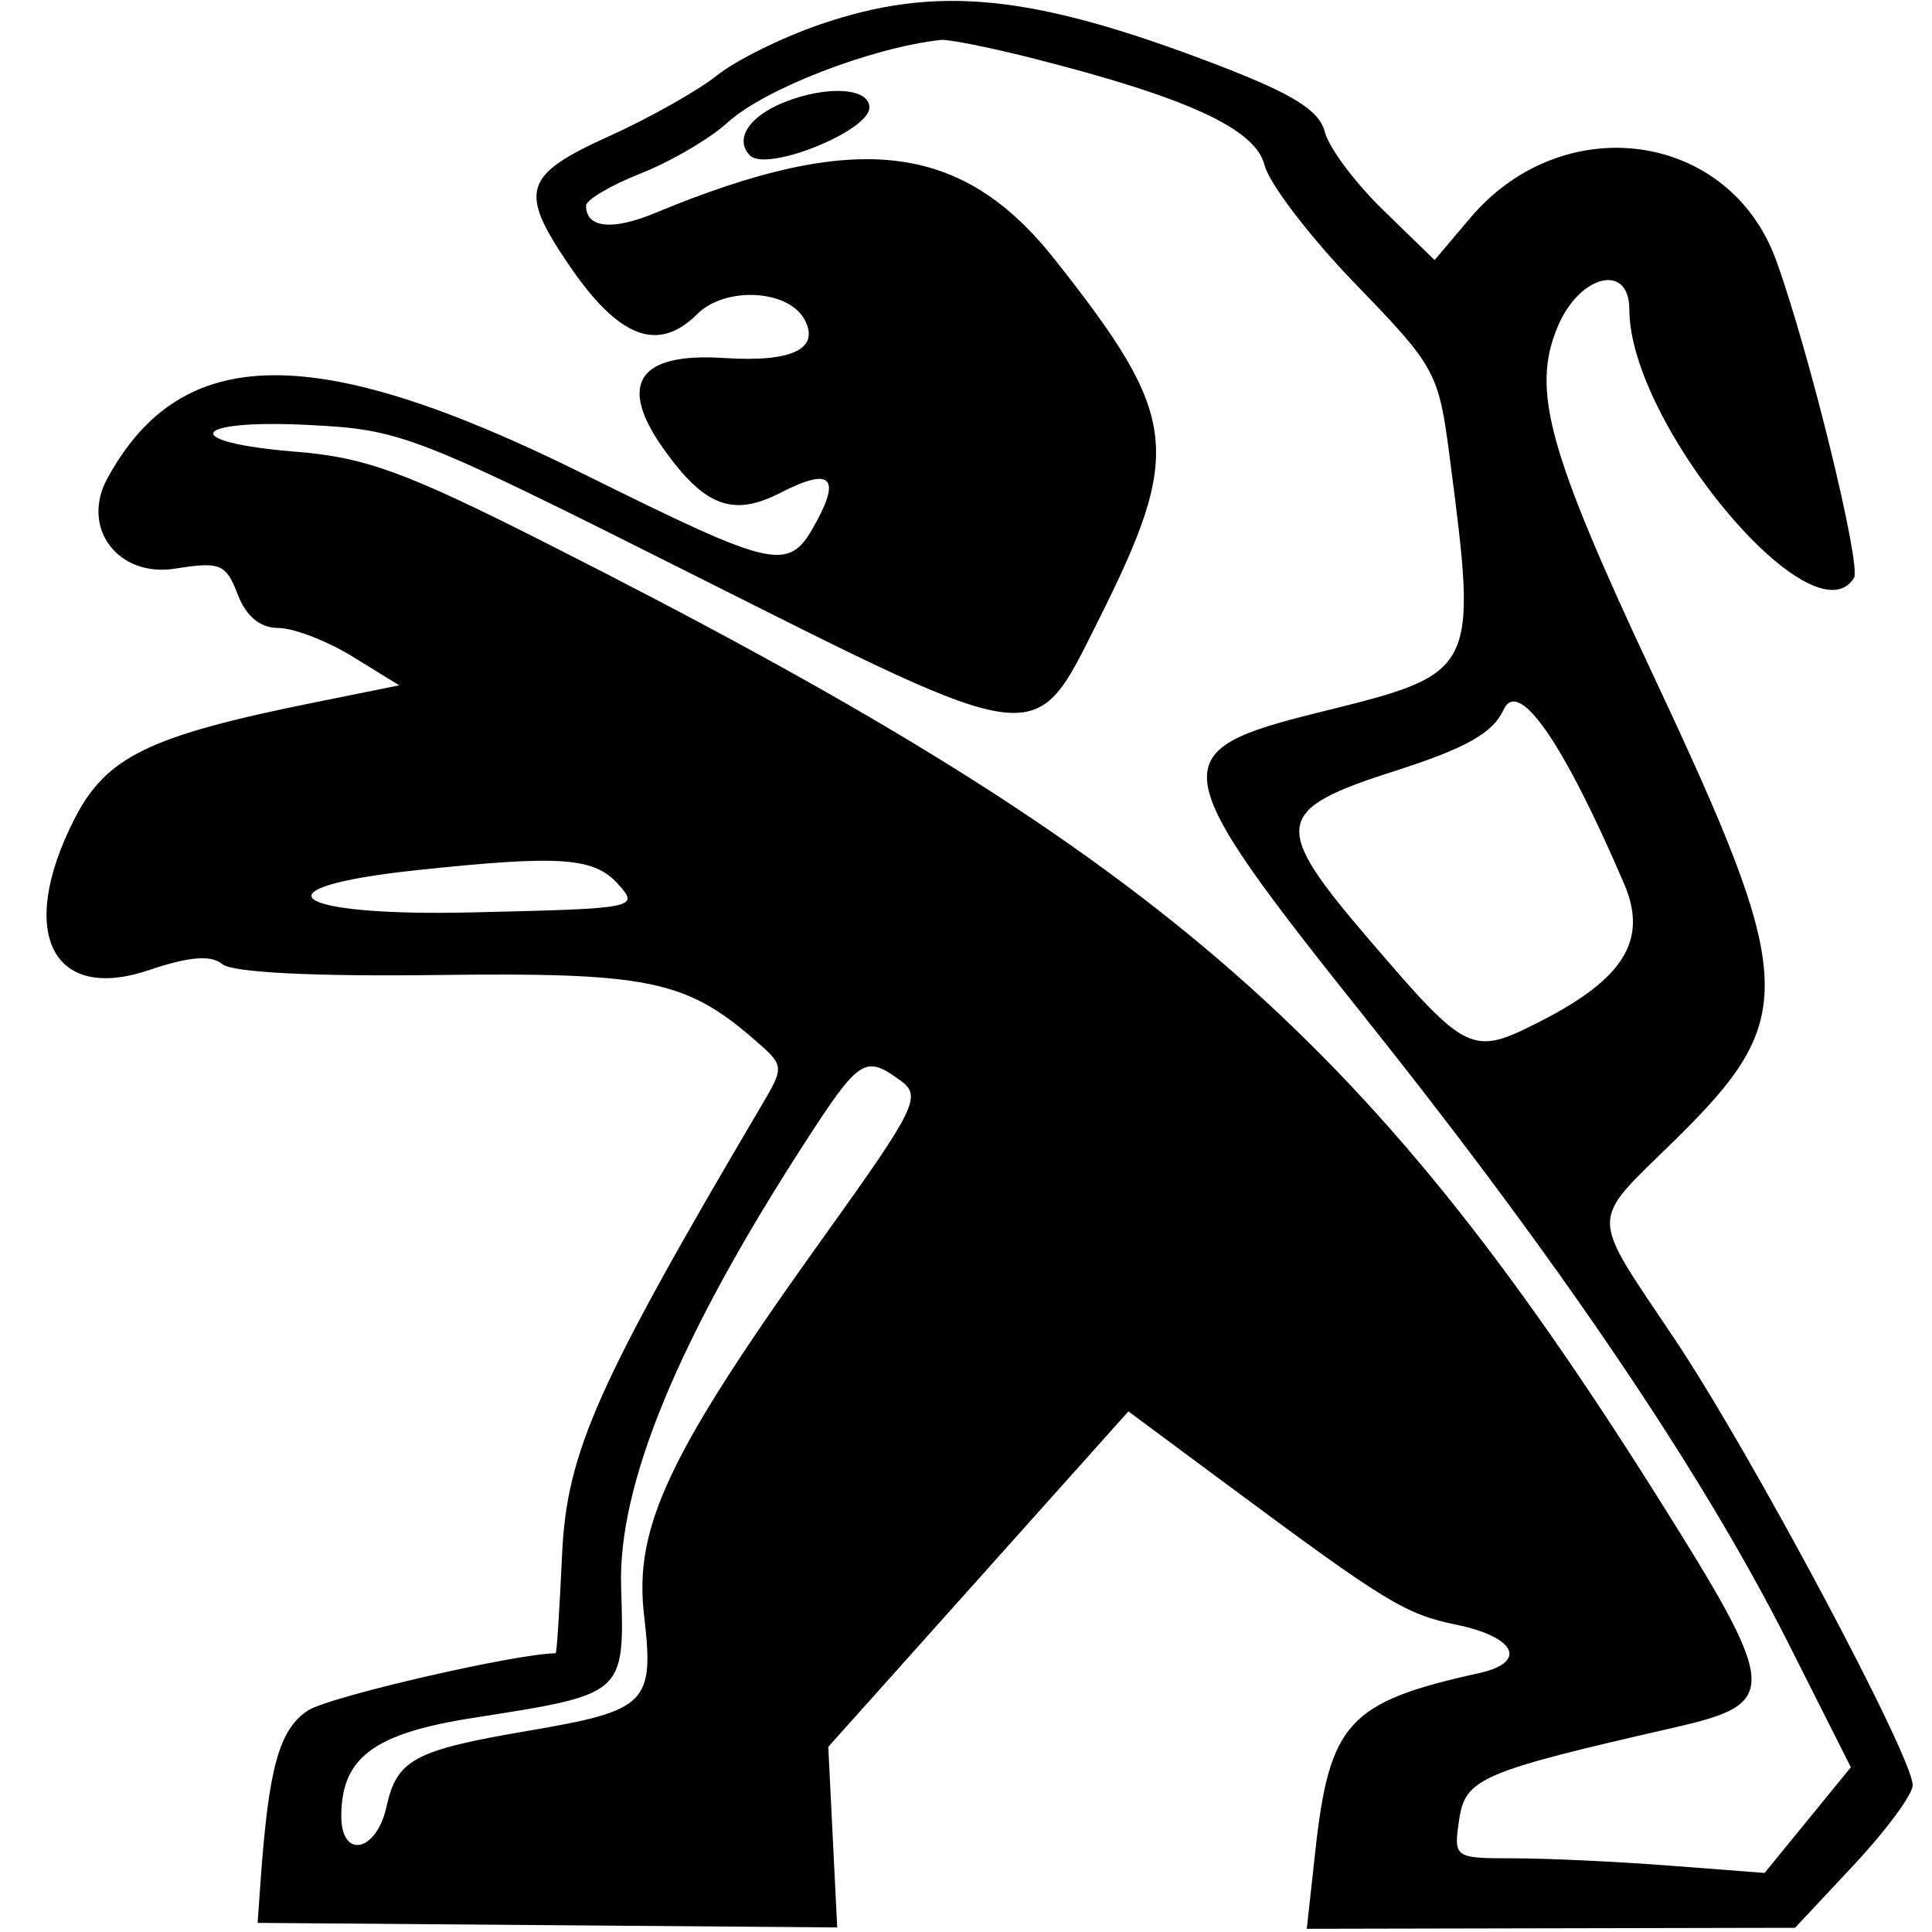
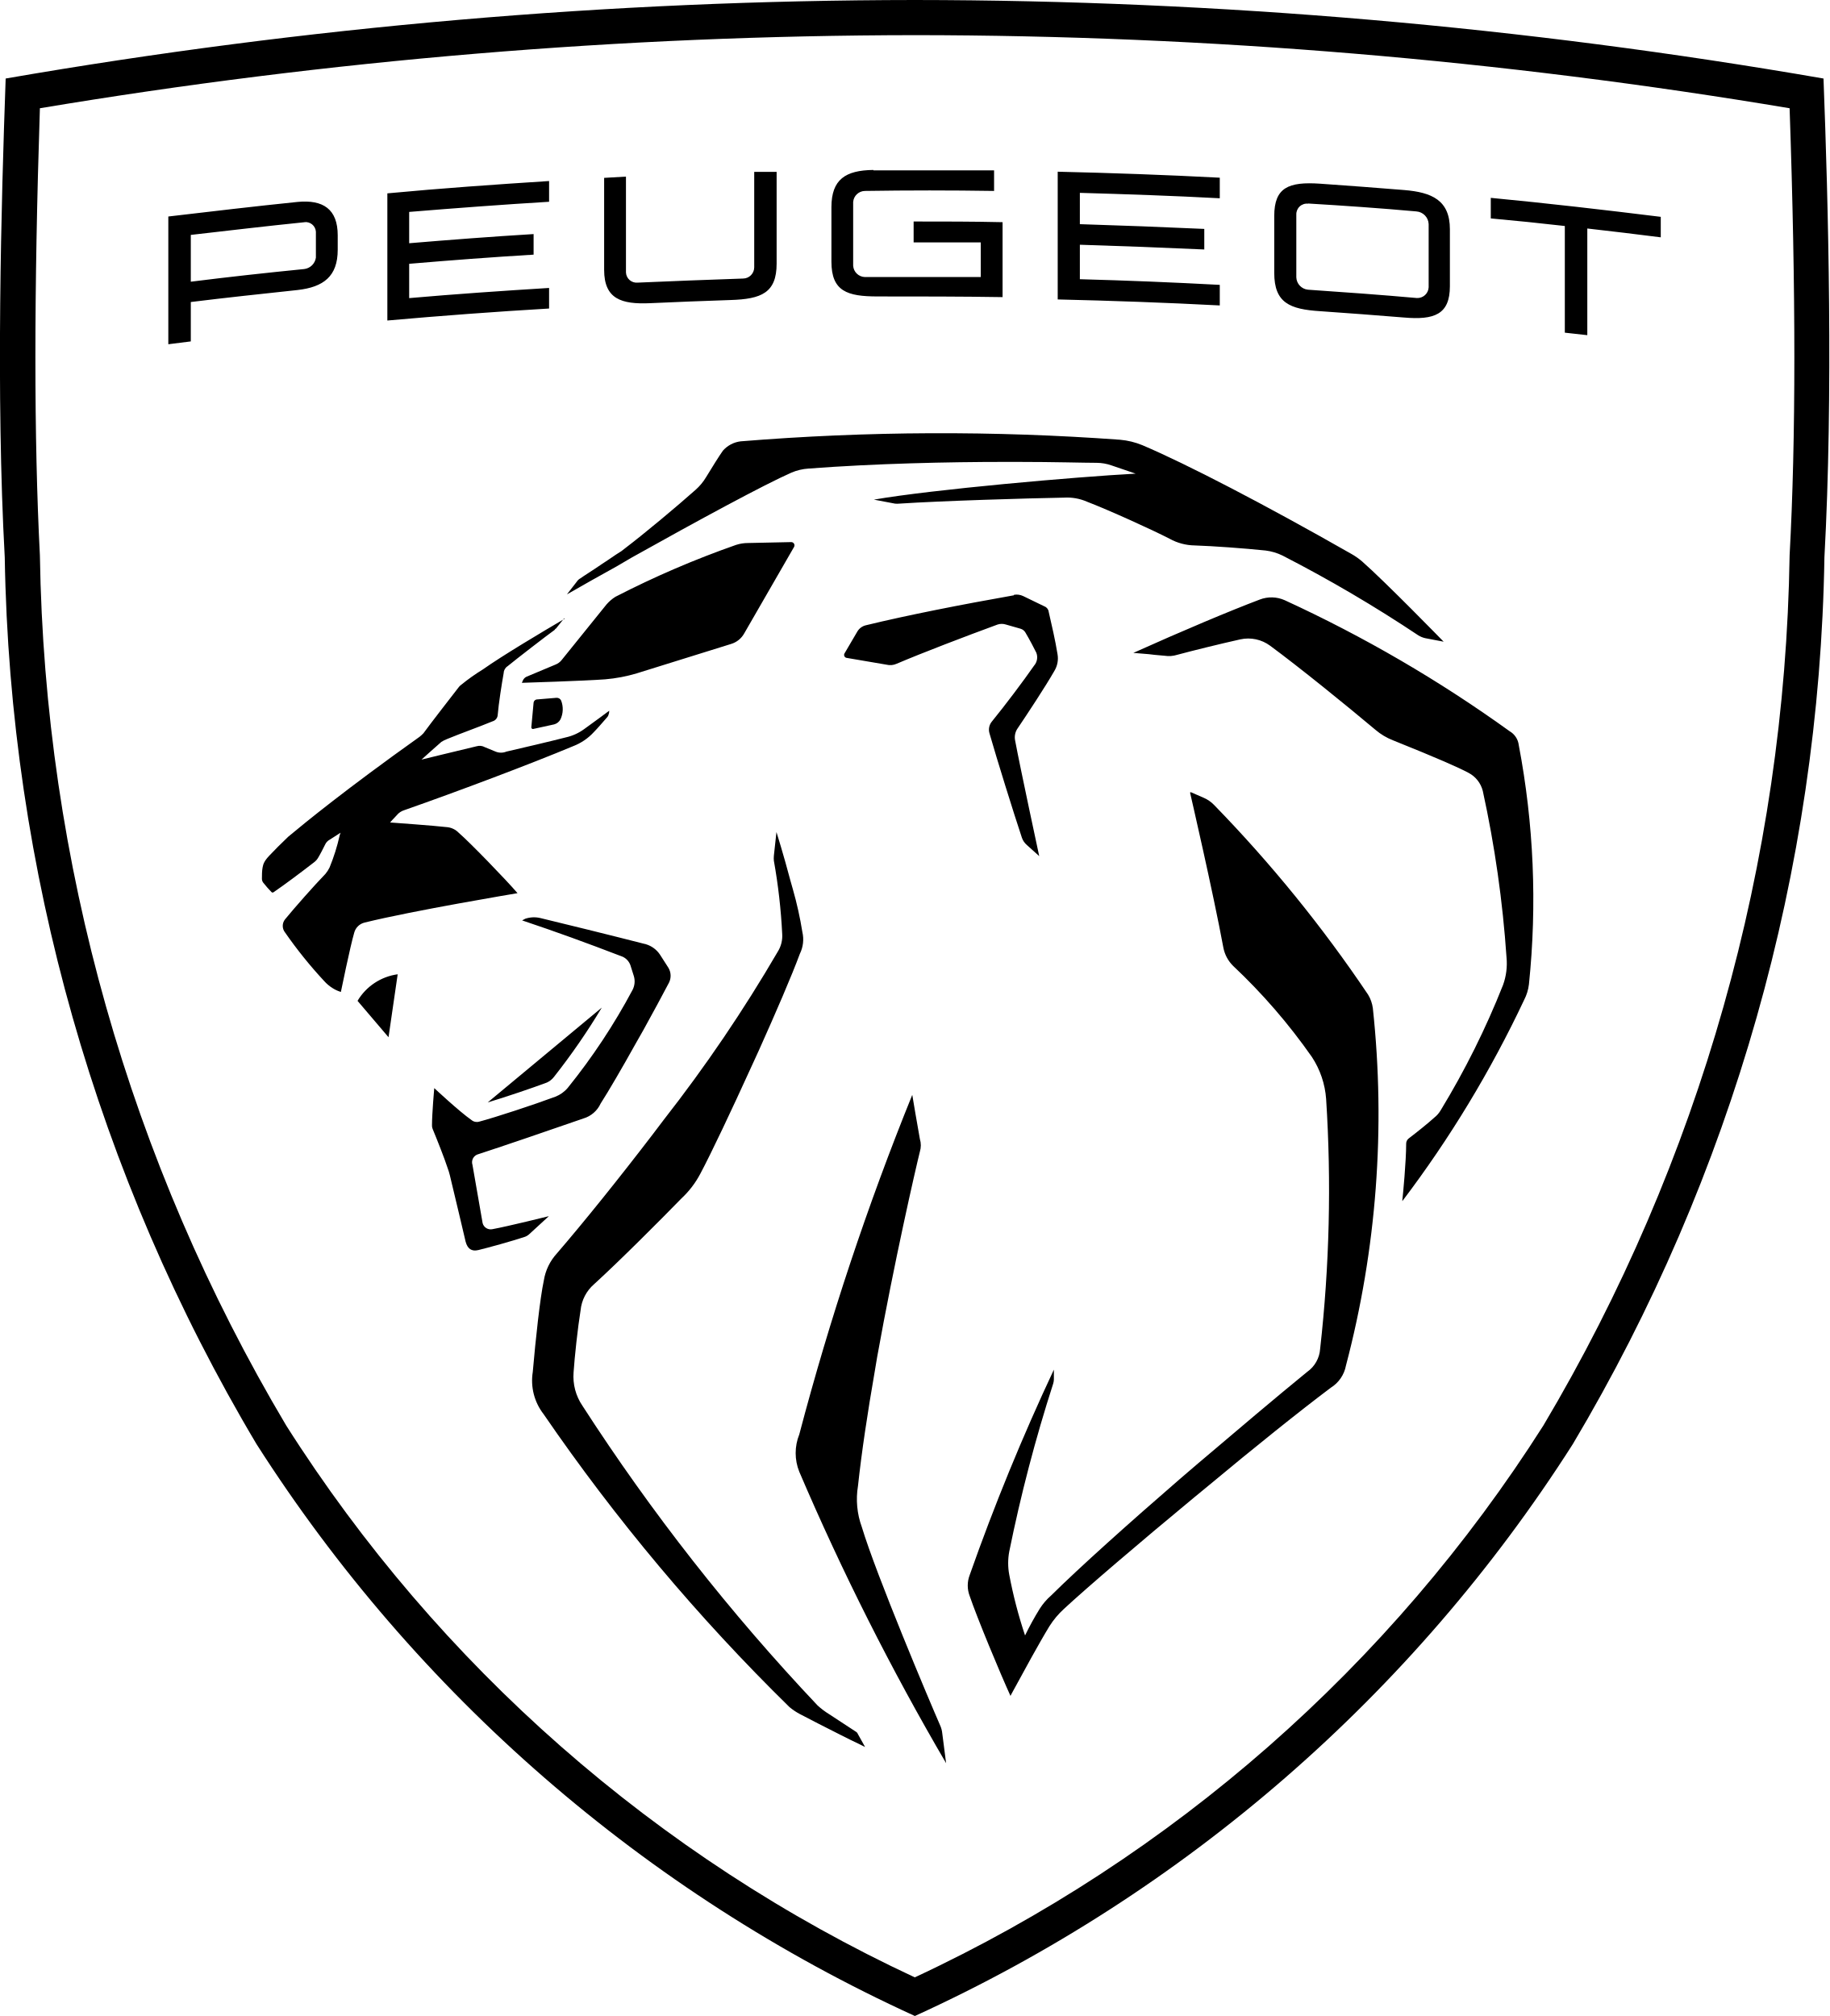
- <svg xmlns="http://www.w3.org/2000/svg" width="20px" height="20px" viewBox="0 0 100 100" version="1.1">
-   <g id="peugeot" stroke="none" stroke-width="1" fill="none" fill-rule="evenodd">
-     <path d="M42.432,1.269 C40.469,1.944 38.069,3.133 37.099,3.912 C36.128,4.691 33.608,6.109 31.5,7.063 C27.099,9.054 26.84,9.875 29.418,13.672 C32.018,17.503 34.05,18.288 36.095,16.252 C37.541,14.813 40.806,14.983 41.642,16.539 C42.46,18.059 40.992,18.762 37.485,18.531 C33.011,18.237 31.941,19.874 34.38,23.282 C36.483,26.222 37.95,26.765 40.389,25.51 C42.923,24.206 43.52,24.658 42.289,26.947 C40.83,29.662 40.384,29.572 30.103,24.482 C16.299,17.648 9.389,17.729 5.553,24.77 C4.164,27.321 6.108,29.902 9.064,29.432 C11.399,29.061 11.698,29.184 12.302,30.763 C12.736,31.9 13.466,32.504 14.405,32.504 C15.195,32.504 16.928,33.172 18.255,33.989 L20.666,35.473 L16.334,36.347 C7.682,38.093 5.49,39.159 3.833,42.429 C0.877,48.261 2.688,51.908 7.697,50.216 C9.793,49.508 10.916,49.417 11.514,49.907 C12.039,50.336 16.262,50.549 22.604,50.467 C33.466,50.325 35.474,50.728 38.979,53.753 C40.622,55.172 40.623,55.176 39.386,57.272 C30.914,71.629 29.338,75.175 29.096,80.422 C28.965,83.255 28.816,85.573 28.762,85.573 C26.684,85.593 17.04,87.818 15.948,88.53 C14.454,89.504 13.905,91.475 13.488,97.36 L13.334,99.528 L28.334,99.646 L43.334,99.764 L43.102,95.091 L42.871,90.417 L50.639,81.735 L58.407,73.053 L63.537,76.859 C71.741,82.946 72.722,83.545 75.382,84.095 C78.475,84.735 79.084,86.042 76.547,86.602 C69.784,88.098 68.808,89.163 68.076,95.854 L67.639,99.834 L80.275,99.808 L92.911,99.782 L95.956,96.529 C97.63,94.74 99,92.882 99,92.4 C99,90.909 90.644,75.238 86.721,69.372 C82.209,62.624 82.211,63.416 86.684,59.021 C93.103,52.713 93.019,50.828 85.611,35.039 C80.114,23.322 79.251,20.184 80.627,16.906 C81.76,14.209 84.334,13.586 84.334,16.009 C84.334,21.94 93.847,33.316 95.962,29.913 C96.359,29.272 93.626,18.123 91.927,13.459 C89.495,6.78 80.903,5.6 76.097,11.284 L74.255,13.461 L71.6,10.88 C70.139,9.461 68.776,7.636 68.572,6.826 C68.291,5.714 66.925,4.863 63.006,3.359 C53.443,-0.31 48.493,-0.813 42.432,1.269 M53.36,2.994 C61.429,5.033 64.983,6.663 65.451,8.542 C65.689,9.499 67.811,12.273 70.166,14.706 C74.314,18.992 74.468,19.275 75.036,23.662 C76.486,34.85 76.492,34.839 68.334,36.857 C60.106,38.893 60.209,39.572 70.751,52.793 C80.733,65.314 88.124,76.245 92.567,85.059 L95.8,91.474 L93.567,94.208 L91.334,96.943 L86.4,96.564 C83.686,96.356 80.062,96.186 78.348,96.186 C75.263,96.186 75.234,96.166 75.525,94.192 C75.841,92.047 76.63,91.709 86.666,89.416 C92.154,88.162 92.105,87.507 85.758,77.425 C70.611,53.362 59.7,44.003 28.25,28.1 C20.985,24.426 18.901,23.667 15.296,23.379 C9.23,22.894 9.819,21.686 15.972,21.996 C20.784,22.237 21.419,22.484 35.804,29.708 C54.061,38.876 53.496,38.809 56.822,32.173 C61.248,23.34 61.041,21.593 54.602,13.44 C49.785,7.341 44.31,6.702 33.912,11.024 C31.692,11.947 30.334,11.804 30.334,10.646 C30.334,10.343 31.608,9.591 33.166,8.976 C34.725,8.361 36.75,7.174 37.666,6.338 C39.566,4.604 45.084,2.468 48.694,2.067 C49.075,2.025 51.175,2.442 53.36,2.994 M40.568,5.302 C38.754,6.031 37.996,7.226 38.825,8.052 C39.694,8.916 45,6.781 45,5.567 C45,4.539 42.797,4.407 40.568,5.302 M84.064,45.746 C85.306,48.64 84.073,50.655 79.697,52.881 C76.178,54.67 75.95,54.561 70.906,48.681 C65.778,42.704 65.895,41.919 72.212,39.9 C75.882,38.726 77.272,37.942 77.826,36.732 C78.593,35.058 80.924,38.426 84.064,45.746 M31.965,45.733 C33.12,47.002 33.005,47.025 24.424,47.226 C14.998,47.446 13.007,45.953 21.517,45.046 C28.96,44.253 30.725,44.369 31.965,45.733 M46.611,55.93 C47.722,56.739 47.428,57.334 42.611,64.056 C34.614,75.213 32.803,79.029 33.336,83.6 C33.87,88.179 33.512,88.535 27.321,89.589 C21.433,90.592 20.544,91.07 20.001,93.527 C19.485,95.864 17.666,96.242 17.666,94.011 C17.666,90.972 19.34,89.723 24.495,88.916 C32.4,87.679 32.322,87.748 32.148,82.112 C31.986,76.838 35.118,69.264 41.62,59.204 C44.486,54.77 44.764,54.587 46.611,55.93" id="path0" fill="#000000" />
-   </g>
+ <svg xmlns="http://www.w3.org/2000/svg" width="21.965" height="24.21" viewBox="0 0 21.965 24.21">
+   <path d="M10.977,0A64.187,64.187,0,0,1,21.888.943c.057,1.49.118,3.8.011,5.75a21.5,21.5,0,0,1-3.021,10.649,18.441,18.441,0,0,1-7.9,6.868,18.473,18.473,0,0,1-7.905-6.868A21.5,21.5,0,0,1,.05,6.693C-.057,4.739.008,2.432.061.943A64.263,64.263,0,0,1,10.977,0Zm0,.422A64.134,64.134,0,0,0,.472,1.3C.4,3.512.4,5.271.472,6.67A21.081,21.081,0,0,0,3.429,17.118a17.884,17.884,0,0,0,7.548,6.628,17.91,17.91,0,0,0,7.548-6.628A21.081,21.081,0,0,0,21.481,6.67c.076-1.4.076-3.158,0-5.37A63.753,63.753,0,0,0,10.977.422Zm-.03,12.728s.068.407.091.528a.259.259,0,0,1,0,.152c-.053.213-.308,1.326-.513,2.467l-.03.179c-.084.483-.156.958-.2,1.368a.973.973,0,0,0,.046.494c.175.581.817,2.1.939,2.379a.3.3,0,0,1,.027.1h0l.046.357a31.209,31.209,0,0,1-1.763-3.5.6.6,0,0,1,0-.448A33.644,33.644,0,0,1,10.946,13.15ZM9.316,9.992s.087.277.167.581l.03.106a4.41,4.41,0,0,1,.114.513.391.391,0,0,1-.03.262c-.1.27-.289.707-.49,1.155l-.087.19c-.247.543-.494,1.064-.616,1.292a1.109,1.109,0,0,1-.228.3c-.255.262-.745.753-1.049,1.03a.476.476,0,0,0-.163.315c-.034.209-.072.562-.084.745a.625.625,0,0,0,.106.4A24.865,24.865,0,0,0,9.81,20.481a.934.934,0,0,0,.141.106l.319.209a.051.051,0,0,1,.023.027h0l.087.156-.023-.011-.038-.019-.118-.057-.114-.057c-.175-.087-.38-.194-.49-.251a.72.72,0,0,1-.125-.084,23.641,23.641,0,0,1-2.953-3.519.656.656,0,0,1-.129-.505c.034-.391.087-.886.133-1.1a.625.625,0,0,1,.156-.323c.334-.388.745-.9,1.144-1.421l.141-.186a17.937,17.937,0,0,0,1.368-2.018.355.355,0,0,0,.053-.213,6.937,6.937,0,0,0-.1-.878.307.307,0,0,1,0-.061h0Zm4.975-.479.156.068a.386.386,0,0,1,.122.084,16.282,16.282,0,0,1,1.851,2.28.42.42,0,0,1,.057.163,11.875,11.875,0,0,1-.323,4.291.4.4,0,0,1-.182.266c-.369.277-.924.722-1.471,1.178l-.175.144c-.661.547-1.292,1.087-1.558,1.334a1.022,1.022,0,0,0-.175.209c-.125.205-.315.555-.41.73l-.027.049c-.019.034-.03.057-.03.057-.125-.274-.4-.935-.49-1.2a.351.351,0,0,1,0-.251,26.531,26.531,0,0,1,1.011-2.467h0v.118a.192.192,0,0,1-.008.049,18.617,18.617,0,0,0-.528,2.018.757.757,0,0,0,0,.277,5.533,5.533,0,0,0,.19.73,3.529,3.529,0,0,1,.175-.319.73.73,0,0,1,.137-.16c.346-.342.935-.87,1.547-1.4l.217-.186c.471-.4.943-.8,1.311-1.1a.367.367,0,0,0,.156-.277,17.03,17.03,0,0,0,.072-3,1.056,1.056,0,0,0-.171-.505A7.029,7.029,0,0,0,14.8,11.6a.418.418,0,0,1-.118-.22c-.122-.661-.4-1.862-.4-1.862ZM6.3,11.033a.33.33,0,0,1,.182-.008c.27.065.84.205,1.269.315a.309.309,0,0,1,.167.125h0l.1.156a.186.186,0,0,1,.008.179c-.08.152-.19.357-.308.57l-.091.16c-.163.293-.327.574-.422.722a.33.33,0,0,1-.205.179c-.426.148-.95.327-1.262.429a.1.1,0,0,0-.072.129c.023.129.1.57.122.7a.1.1,0,0,0,.118.072c.186-.034.677-.156.677-.156l-.232.213a.159.159,0,0,1-.053.034c-.133.046-.464.137-.562.16-.08.019-.129-.015-.152-.1,0,0-.141-.6-.19-.8a.766.766,0,0,0-.027-.087c-.038-.118-.129-.346-.179-.467a.1.1,0,0,1-.008-.046c0-.137.027-.445.027-.445s.3.281.448.384a.1.1,0,0,0,.091.019c.2-.053.661-.205.916-.3a.37.37,0,0,0,.148-.106,7.441,7.441,0,0,0,.779-1.178.222.222,0,0,0,.015-.163h0l-.042-.133a.179.179,0,0,0-.091-.1c-.445-.171-.8-.3-1.209-.437h0ZM15.119,7.2a.391.391,0,0,1,.3.008,16.152,16.152,0,0,1,2.7,1.573.223.223,0,0,1,.11.167,9.894,9.894,0,0,1,.122,2.873.547.547,0,0,1-.057.186,13.572,13.572,0,0,1-1.463,2.417h0v-.011c.008-.068.046-.464.046-.68a.079.079,0,0,1,.03-.061c.1-.076.232-.182.308-.251a.313.313,0,0,0,.076-.087,9.919,9.919,0,0,0,.749-1.505.757.757,0,0,0,.042-.331,13.707,13.707,0,0,0-.285-2,.339.339,0,0,0-.171-.217c-.122-.065-.361-.171-.908-.391a.729.729,0,0,1-.209-.125c-.357-.3-.916-.753-1.266-1.011a.443.443,0,0,0-.357-.076c-.255.057-.578.137-.76.186a.328.328,0,0,1-.148.011l-.122-.011-.068-.008c-.08-.008-.152-.011-.182-.015H13.6C14.192,7.575,14.762,7.335,15.119,7.2Zm-7.9,4.9a7.965,7.965,0,0,1-.574.832A.227.227,0,0,1,6.56,13c-.182.068-.486.171-.711.239h0Zm-2.451-.4-.11.756-.372-.437a.665.665,0,0,1,.483-.319Zm2-4.276-.1.125c-.008,0-.011.011-.015.015-.091.065-.464.353-.566.437a.1.1,0,0,0-.046.08c-.023.129-.061.369-.072.505a.084.084,0,0,1-.061.076c-.175.072-.38.144-.547.213a.38.38,0,0,0-.068.034c-.015.011-.239.213-.239.213s.483-.118.661-.16a.128.128,0,0,1,.1.011c.038.015.1.042.129.053a.169.169,0,0,0,.129,0c.2-.046.536-.125.715-.171a.586.586,0,0,0,.22-.1c.087-.061.3-.22.3-.22s0,.03-.008.046a.057.057,0,0,1-.015.03c-.046.053-.122.141-.16.179a.657.657,0,0,1-.251.171c-.509.213-1.376.54-2.026.768a.185.185,0,0,0-.091.061c-.034.034-.08.087-.08.087s.532.038.692.057A.224.224,0,0,1,5.5,10c.133.114.574.57.707.726,0,0-1.254.209-1.836.353a.17.17,0,0,0-.125.122c-.049.167-.16.711-.16.711a.382.382,0,0,1-.1-.046.462.462,0,0,1-.1-.084,5.294,5.294,0,0,1-.471-.585.126.126,0,0,1,0-.156c.118-.144.353-.41.486-.547a.375.375,0,0,0,.049-.076,2.384,2.384,0,0,0,.122-.388L4.082,10h0v0l0,0-.023.015-.106.068a.125.125,0,0,0-.057.061c-.023.046-.057.114-.087.163a.191.191,0,0,1-.046.049c-.167.129-.35.266-.483.357a.019.019,0,0,1-.027,0,1.417,1.417,0,0,1-.1-.114.076.076,0,0,1-.015-.049c0-.034,0-.091.008-.133s.019-.076.08-.141.144-.148.228-.228c.2-.167.692-.57,1.577-1.2a.456.456,0,0,0,.046-.042c.091-.125.357-.467.422-.551a.116.116,0,0,1,.03-.03,2.365,2.365,0,0,1,.262-.186c.236-.167.715-.452.981-.608Zm5.4-.281a.183.183,0,0,1,.11.015h0l.258.125a.08.08,0,0,1,.049.065c.034.148.08.346.106.509a.29.29,0,0,1-.038.2c-.106.186-.327.521-.448.7a.19.19,0,0,0-.023.137c.057.308.289,1.387.289,1.387h0l-.148-.133a.2.2,0,0,1-.061-.091c-.1-.3-.3-.943-.388-1.25a.153.153,0,0,1,.03-.144c.152-.186.376-.483.505-.669a.152.152,0,0,0,.027-.156c-.03-.061-.08-.156-.129-.239a.1.1,0,0,0-.061-.049h0L12.071,7.5a.162.162,0,0,0-.1,0c-.384.141-.9.338-1.212.471a.185.185,0,0,1-.122.011L10.156,7.9a.036.036,0,0,1-.023-.053h0l.156-.266a.162.162,0,0,1,.1-.072C10.885,7.388,11.543,7.259,12.166,7.149ZM6.674,8.38a.057.057,0,0,1,.057.034.287.287,0,0,1-.008.224.121.121,0,0,1-.076.061h0L6.4,8.753a.02.02,0,0,1-.027-.023h0L6.4,8.437A.044.044,0,0,1,6.435,8.4h0Zm2.82-1.87a.039.039,0,0,1,.034.057h0l-.6,1.041a.268.268,0,0,1-.156.125h0l-1.133.353a1.863,1.863,0,0,1-.38.072c-.251.019-1,.042-1,.042h0l.015-.034a.092.092,0,0,1,.038-.038h0l.353-.148a.176.176,0,0,0,.068-.049h0l.543-.673a.484.484,0,0,1,.106-.091,11.358,11.358,0,0,1,1.448-.623.459.459,0,0,1,.144-.023h0ZM8.886,5.3a29.6,29.6,0,0,1,4.557-.019.909.909,0,0,1,.266.065c.528.224,1.467.711,2.512,1.307a.789.789,0,0,1,.129.091c.277.243.977.962.977.962h0l-.22-.042a.276.276,0,0,1-.084-.034,16.637,16.637,0,0,0-1.63-.958.64.64,0,0,0-.205-.061c-.262-.027-.619-.053-.851-.061a.638.638,0,0,1-.3-.08c-.213-.11-.734-.346-.992-.445a.6.6,0,0,0-.277-.049c-.445.008-1.459.038-1.976.072a.251.251,0,0,1-.053,0h0L10.486,6c.7-.122,2.429-.274,3.143-.312h0l-.293-.1a.545.545,0,0,0-.175-.03c-.156,0-.5-.011-.95-.011H12.06c-.68,0-1.554.019-2.36.08a.625.625,0,0,0-.205.049c-.327.144-1.121.574-1.916,1.019L7.4,6.8c-.205.114-.41.228-.6.338,0,0,.1-.129.118-.152a.121.121,0,0,1,.046-.042c.03-.023.141-.091.251-.167l.08-.053c.065-.046.125-.084.16-.106L7.5,6.583c.239-.182.619-.5.844-.7a.642.642,0,0,0,.129-.156c.072-.118.152-.247.2-.315A.337.337,0,0,1,8.886,5.3ZM3.565,2.425c.308-.03.483.087.483.4h0V3c0,.319-.171.448-.483.483-.426.046-.855.091-1.281.144h0V4.1l-.27.034h0V2.6C2.532,2.539,3.048,2.478,3.565,2.425Zm14.328-.049c.68.065,1.361.144,2.041.228h0V2.85c-.293-.038-.589-.072-.882-.106h0V4.025c-.091-.011-.179-.019-.27-.03h0V2.714q-.445-.051-.889-.091h0Zm-11.307-.2v.247c-.559.034-1.121.076-1.68.122h0v.376c.5-.042,1-.08,1.494-.11h0v.247c-.5.03-1,.068-1.494.11h0V3.58c.559-.049,1.117-.087,1.68-.122h0v.247c-.646.038-1.3.087-1.942.144h0V2.322c.646-.061,1.292-.106,1.942-.148Zm8.707.418c0-.342.171-.414.551-.388.334.023.673.049,1.007.076s.551.122.551.471h0v.684c0,.342-.19.407-.551.376-.334-.027-.673-.053-1.007-.076-.365-.023-.551-.1-.551-.46h0Zm-2.6-.532c.65.015,1.3.038,1.946.072h0v.247c-.559-.03-1.121-.049-1.68-.065h0v.376q.747.023,1.494.057h0v.247q-.747-.034-1.494-.057h0v.414c.562.015,1.121.038,1.68.068h0v.247c-.65-.034-1.3-.057-1.946-.072h0Zm-3.375,0V3.166c0,.35-.182.426-.555.437-.323.011-.642.023-.965.038-.342.015-.551-.049-.551-.4h0V2.136h0l.262-.015V3.272a.128.128,0,0,0,.141.122c.422-.019.844-.034,1.266-.049a.135.135,0,0,0,.133-.133h0V2.064c.091,0,.182,0,.27,0Zm6.381.384a.127.127,0,0,0-.141.129h0v.756a.155.155,0,0,0,.141.148c.437.03.87.061,1.307.1a.135.135,0,0,0,.141-.129h0V2.691A.159.159,0,0,0,17,2.539C16.567,2.5,16.134,2.47,15.7,2.444Zm-5.218-.4c.483,0,.965,0,1.448,0h0v.247c-.517-.008-1.034-.008-1.551,0a.144.144,0,0,0-.141.133h0v.764a.145.145,0,0,0,.141.137c.464,0,.927,0,1.391,0h0V2.911c-.27,0-.536,0-.806,0h0V2.66c.357,0,.715,0,1.068.008h0v.9c-.5-.008-1-.008-1.5-.008-.365,0-.555-.061-.555-.418h0V2.486C9.977,2.155,10.144,2.045,10.479,2.041Zm-6.814.623H3.645c-.452.046-.908.1-1.361.152h0v.562c.452-.057.9-.106,1.361-.152a.161.161,0,0,0,.141-.137h0V2.782a.124.124,0,0,0-.141-.114Z" transform="translate(0.007)" fill-rule="evenodd" />
</svg>
